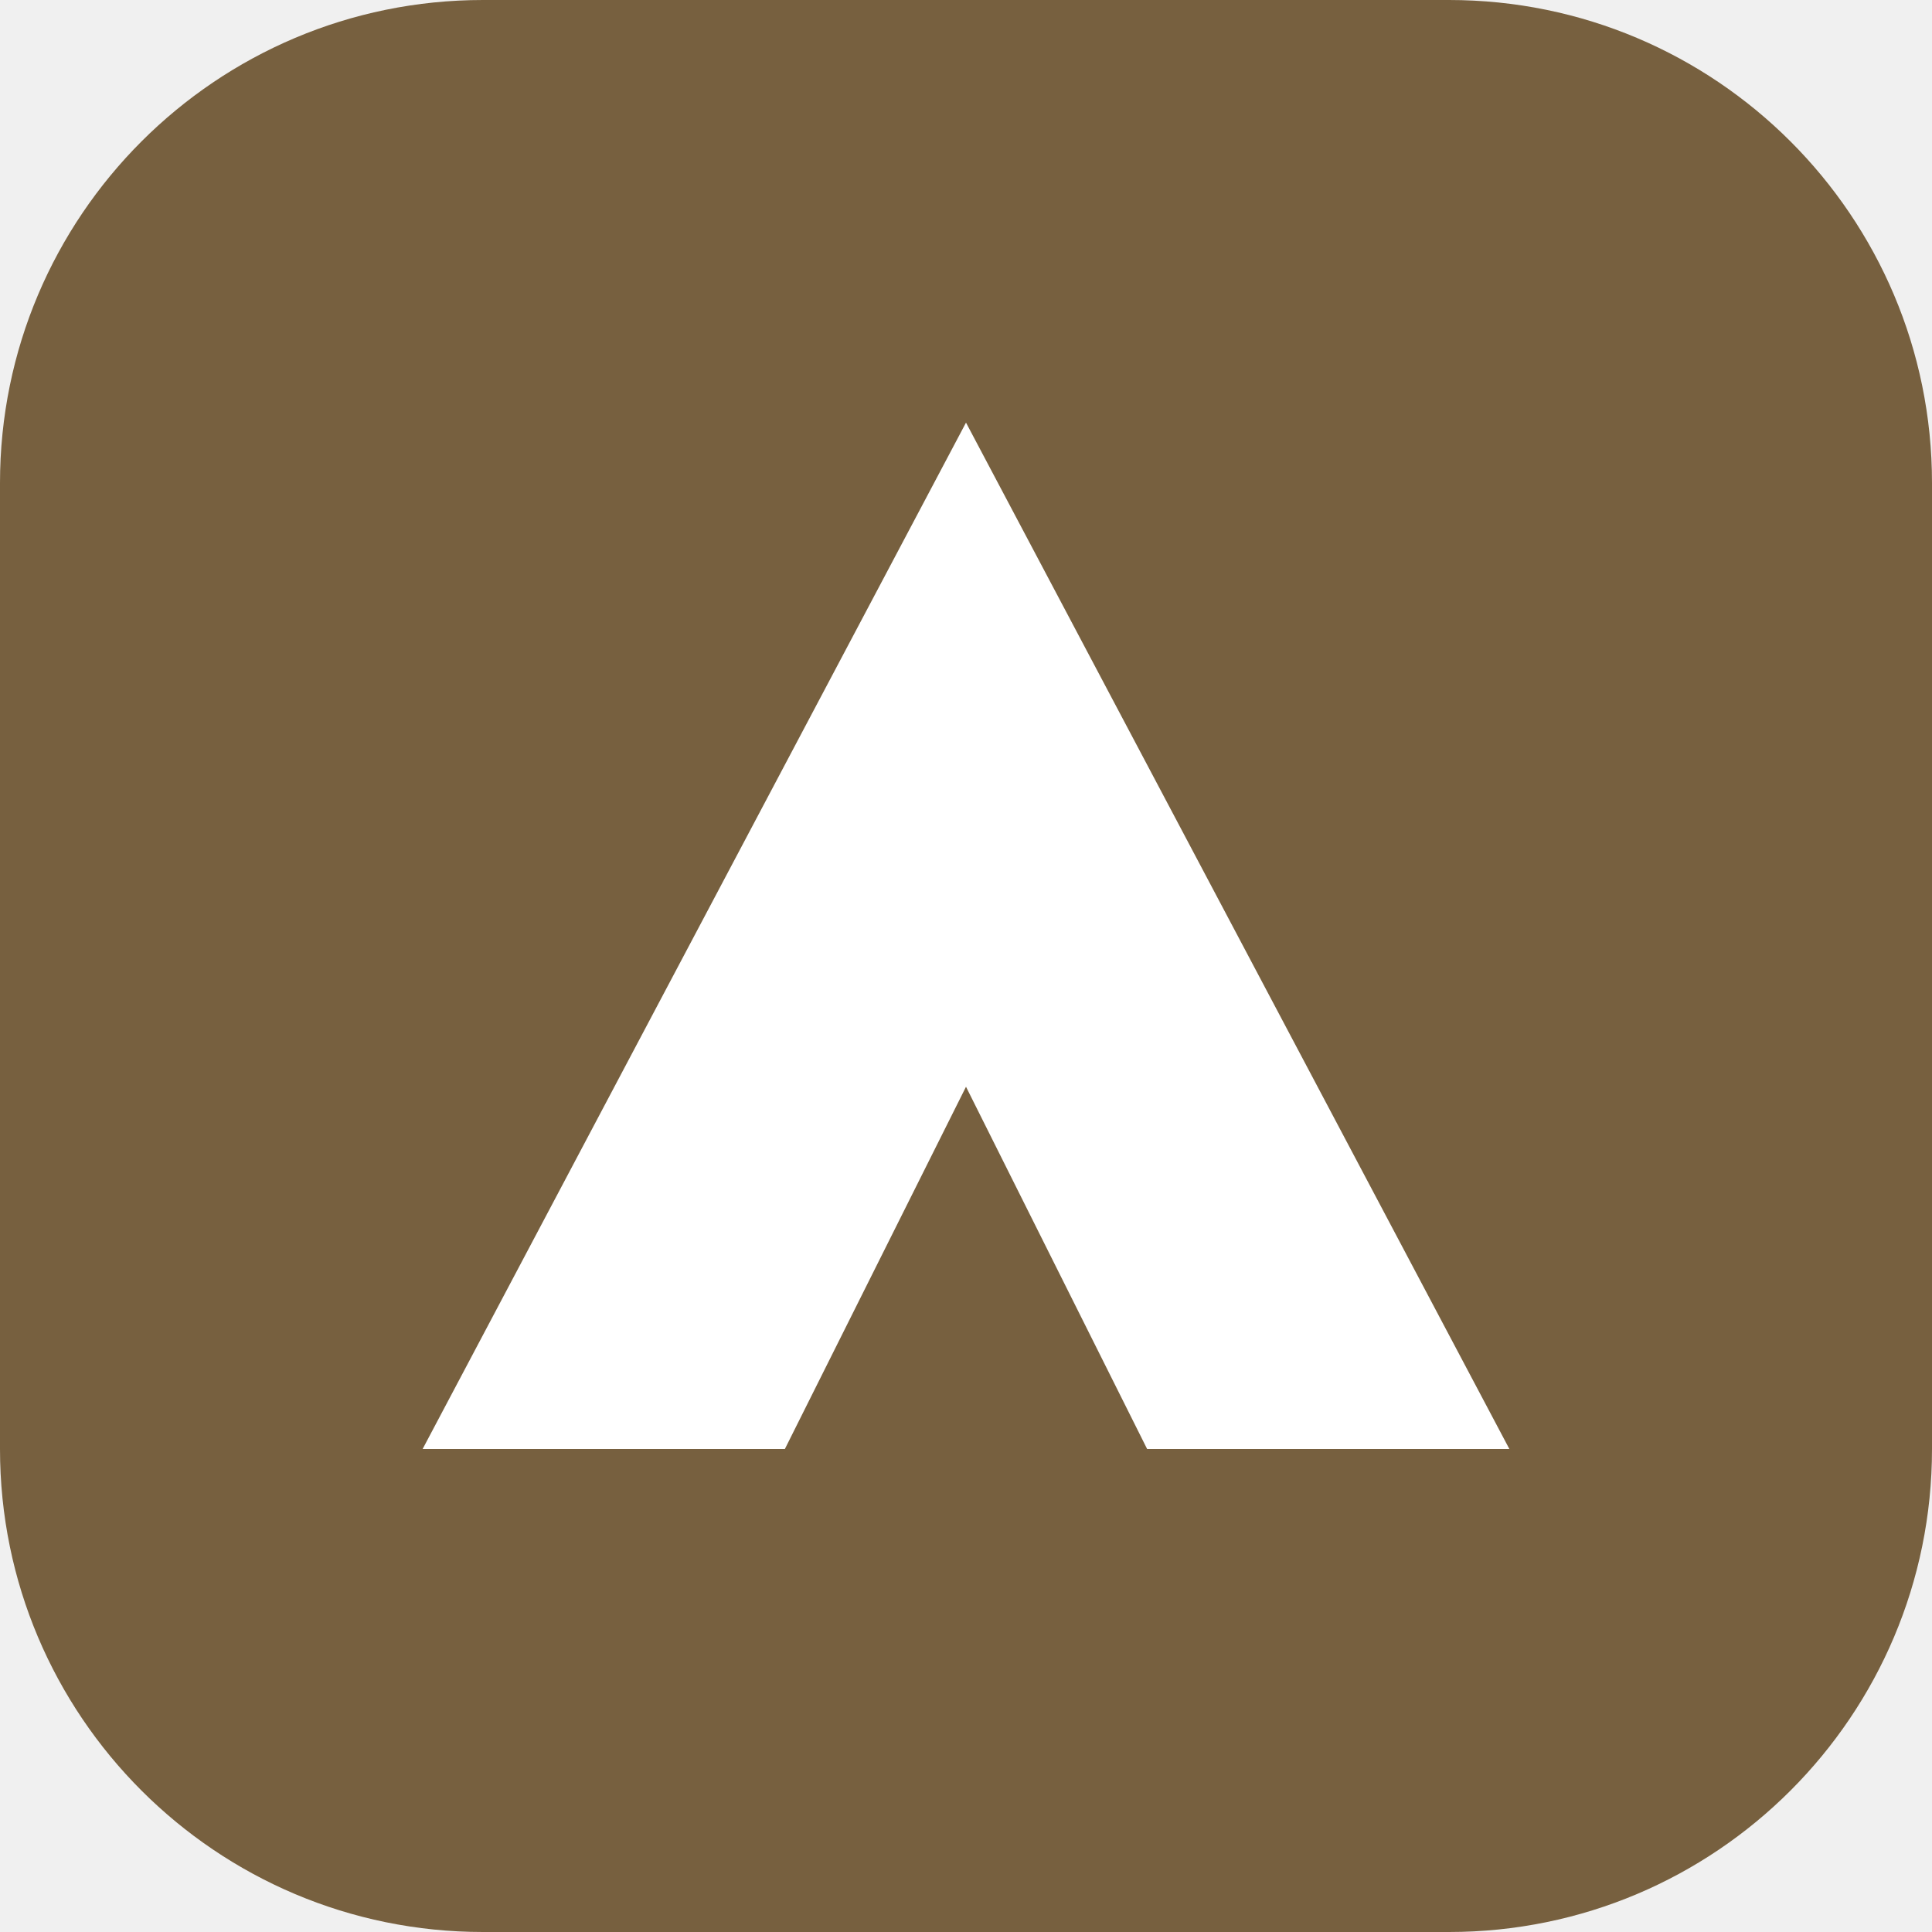
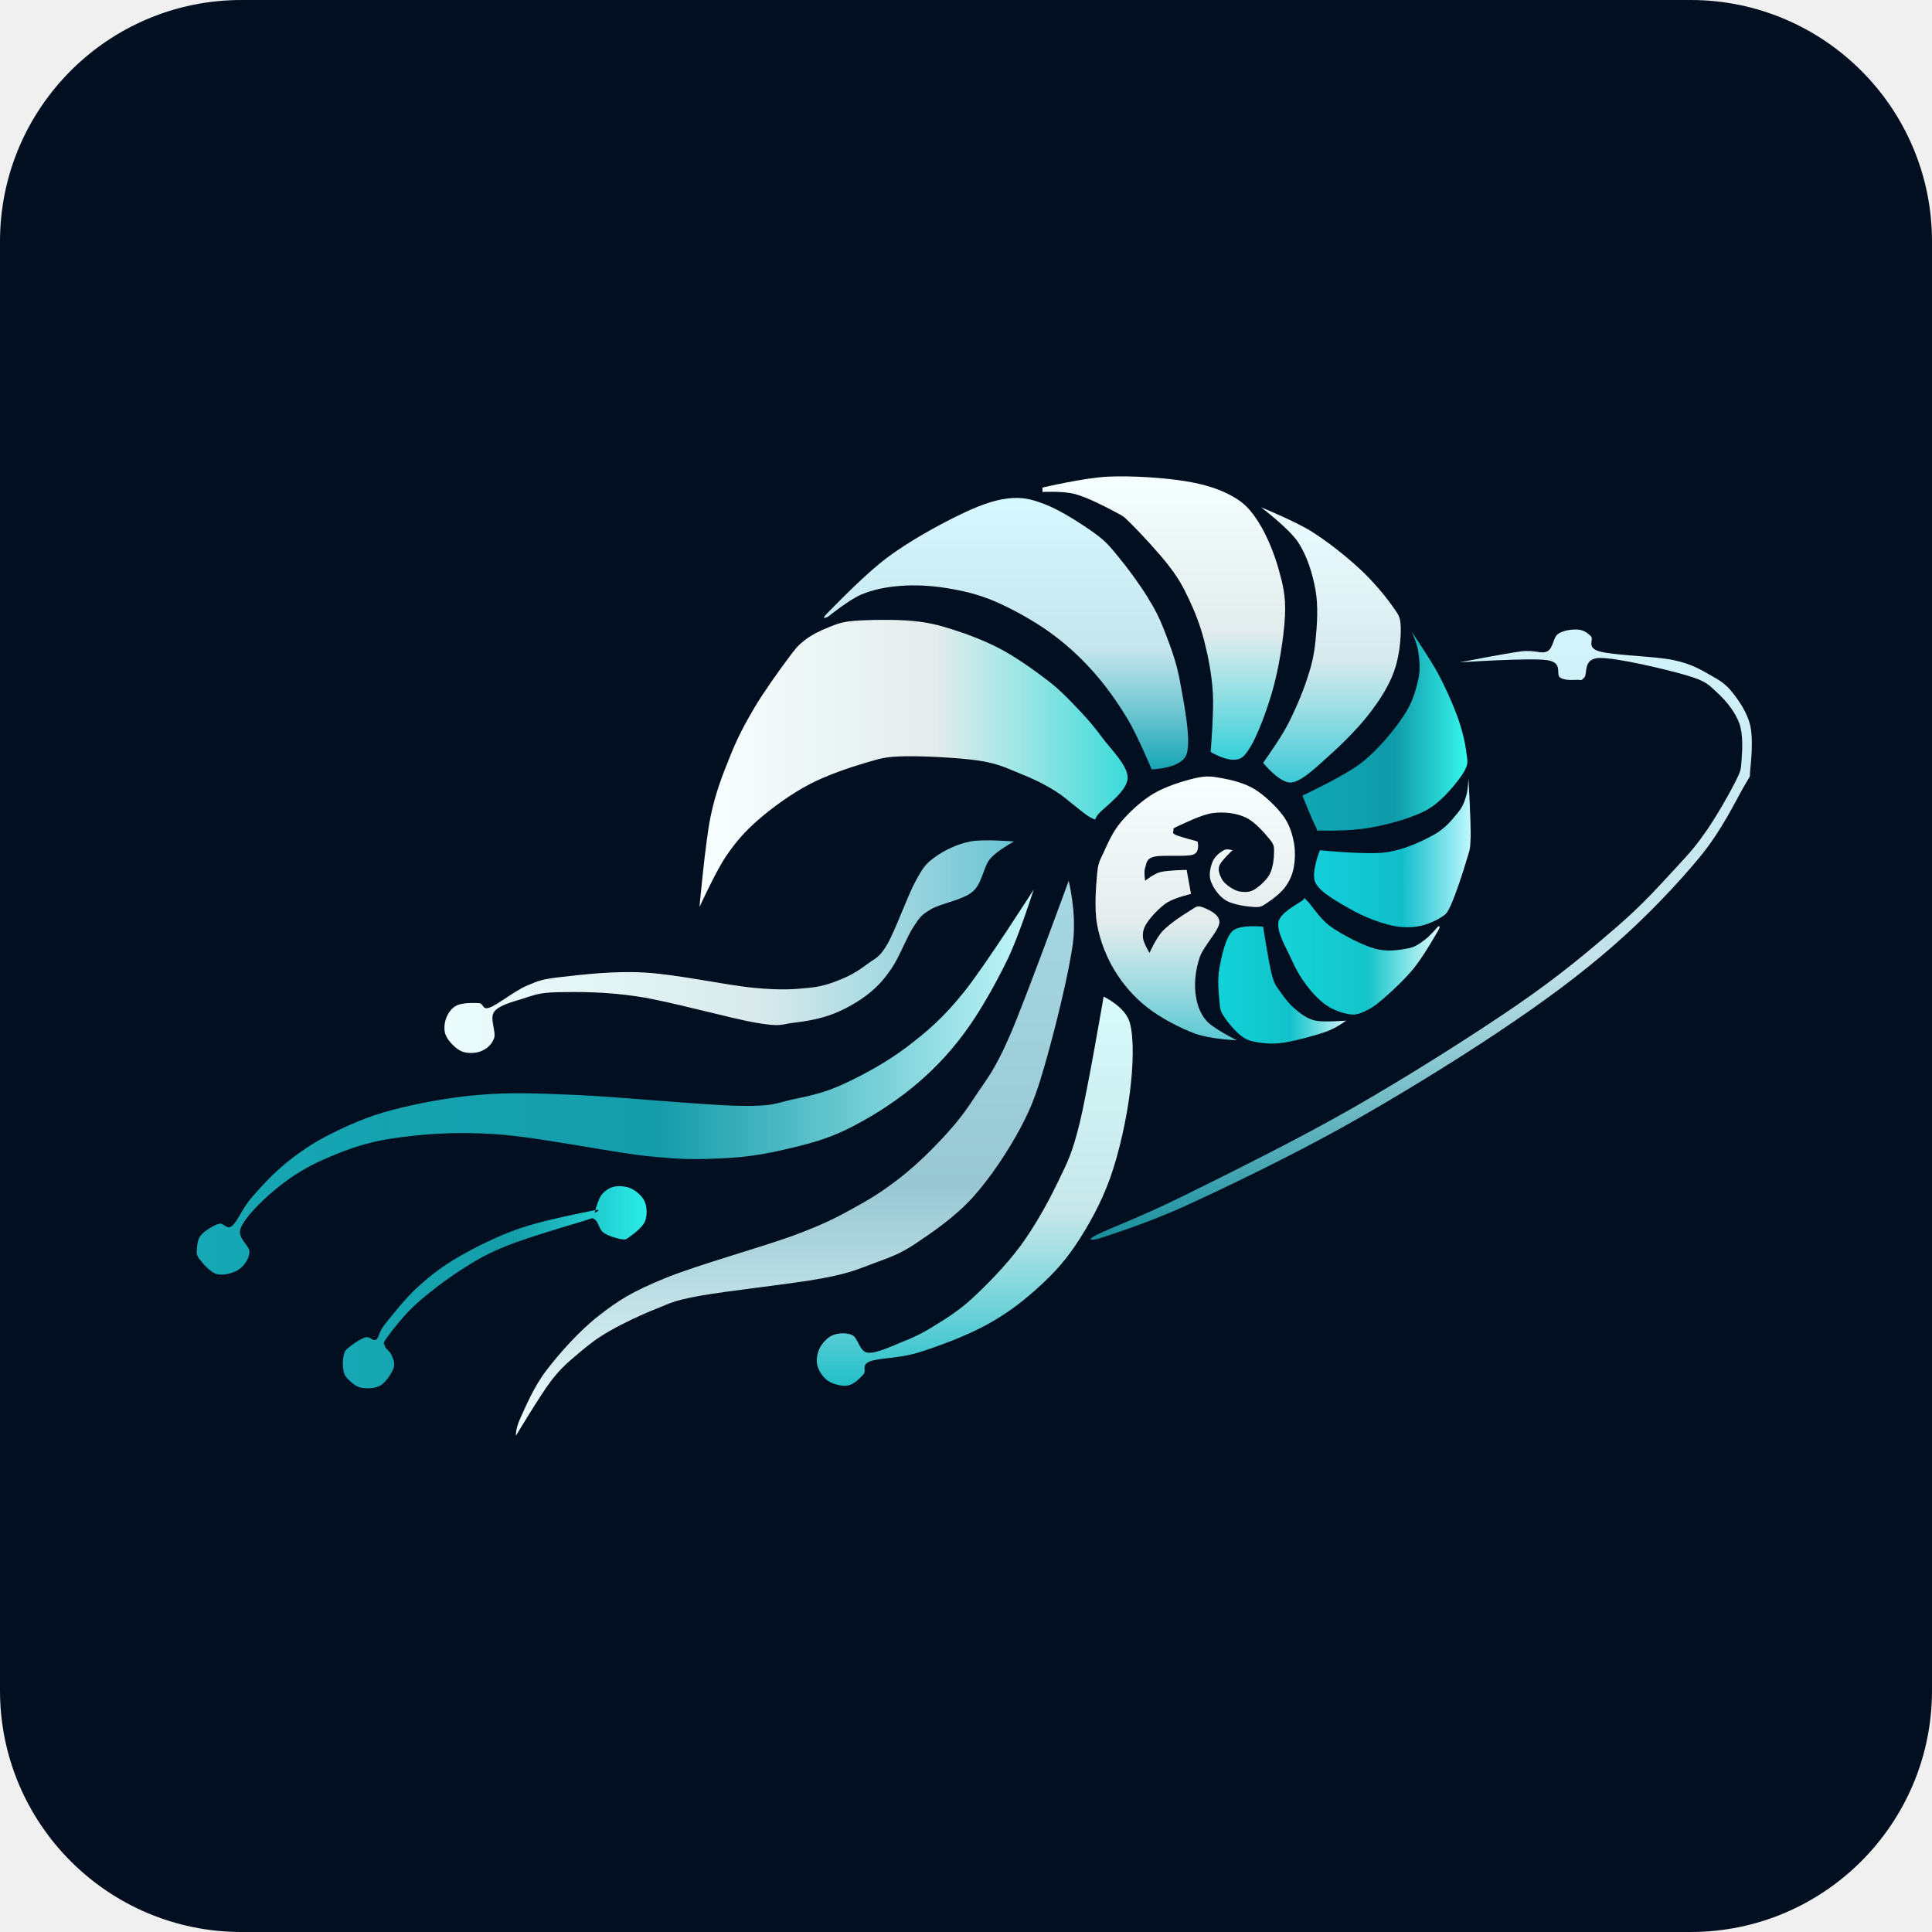
- <svg xmlns="http://www.w3.org/2000/svg" width="256" height="256" viewBox="0 0 32 32">
-   <rect width="32" height="32" rx="8" fill="#77603f" />
-   <path d="M7 24 16 7l9 17h-6l-3-6-3 6Z" fill="#fff" />
+ <svg xmlns="http://www.w3.org/2000/svg" width="512" height="512" viewBox="0 0 512 512" role="img" aria-label="Argonaut Labs">
+   <rect width="512" height="512" rx="64" fill="#020f20" />
+   <svg x="36" y="100" width="440" height="312" viewBox="356 180 760 490" role="img" aria-labelledby="title desc">
+     <defs>
+       <linearGradient id="g-1" gradientUnits="userSpaceOnUse" x1="770" y1="201" x2="770" y2="330">
+         <stop offset="0" stop-color="#F6FFFF" />
+         <stop offset=".55" stop-color="#F6FFFF" stop-opacity=".92" />
+         <stop offset="1" stop-color="#36D0D8" />
+       </linearGradient>
+       <linearGradient id="g-2" gradientUnits="userSpaceOnUse" x1="673" y1="211" x2="673" y2="336">
+         <stop offset="0" stop-color="#D6F8FF" />
+         <stop offset=".55" stop-color="#D6F8FF" stop-opacity=".92" />
+         <stop offset="1" stop-color="#13A4B3" />
+       </linearGradient>
+       <linearGradient id="g-3" gradientUnits="userSpaceOnUse" x1="871" y1="215" x2="871" y2="342">
+         <stop offset="0" stop-color="#EAFDFF" />
+         <stop offset=".55" stop-color="#EAFDFF" stop-opacity=".92" />
+         <stop offset="1" stop-color="#38C8D4" />
+       </linearGradient>
+       <linearGradient id="g-4" gradientUnits="userSpaceOnUse" x1="614" y1="267" x2="811" y2="267">
+         <stop offset="0" stop-color="#F7FFFF" />
+         <stop offset=".55" stop-color="#F7FFFF" stop-opacity=".92" />
+         <stop offset="1" stop-color="#38DBD9" />
+       </linearGradient>
+       <linearGradient id="g-5" gradientUnits="userSpaceOnUse" x1="796" y1="271" x2="796" y2="551">
+         <stop offset="0" stop-color="#D3F4FB" />
+         <stop offset=".55" stop-color="#D3F4FB" stop-opacity=".92" />
+         <stop offset="1" stop-color="#168F9D" />
+       </linearGradient>
+       <linearGradient id="g-6" gradientUnits="userSpaceOnUse" x1="890" y1="272" x2="966" y2="272">
+         <stop offset="0" stop-color="#10A7B5" />
+         <stop offset=".55" stop-color="#10A7B5" stop-opacity=".92" />
+         <stop offset="1" stop-color="#38F8ED" />
+       </linearGradient>
+       <linearGradient id="g-9" gradientUnits="userSpaceOnUse" x1="795" y1="339" x2="795" y2="460">
+         <stop offset="0" stop-color="#F8FFFF" />
+         <stop offset=".55" stop-color="#F8FFFF" stop-opacity=".92" />
+         <stop offset="1" stop-color="#58C8D3" />
+       </linearGradient>
+       <linearGradient id="g-10" gradientUnits="userSpaceOnUse" x1="896" y1="339" x2="968" y2="339">
+         <stop offset="0" stop-color="#12CED9" />
+         <stop offset=".55" stop-color="#12CED9" stop-opacity=".92" />
+         <stop offset="1" stop-color="#C7FAFF" />
+       </linearGradient>
+       <linearGradient id="g-11" gradientUnits="userSpaceOnUse" x1="498" y1="367" x2="759" y2="367">
+         <stop offset="0" stop-color="#ECFDFE" />
+         <stop offset=".55" stop-color="#ECFDFE" stop-opacity=".92" />
+         <stop offset="1" stop-color="#68C3D3" />
+       </linearGradient>
+       <linearGradient id="g-12" gradientUnits="userSpaceOnUse" x1="530" y1="386" x2="530" y2="641">
+         <stop offset="0" stop-color="#A6D8E3" />
+         <stop offset=".55" stop-color="#A6D8E3" stop-opacity=".92" />
+         <stop offset="1" stop-color="#F3FFFF" />
+       </linearGradient>
+       <linearGradient id="g-13" gradientUnits="userSpaceOnUse" x1="384" y1="390" x2="768" y2="390">
+         <stop offset="0" stop-color="#16A8B5" />
+         <stop offset=".55" stop-color="#16A8B5" stop-opacity=".92" />
+         <stop offset="1" stop-color="#C6F8FB" />
+       </linearGradient>
+       <linearGradient id="g-14" gradientUnits="userSpaceOnUse" x1="879" y1="395" x2="953" y2="395">
+         <stop offset="0" stop-color="#15D4D8" />
+         <stop offset=".55" stop-color="#15D4D8" stop-opacity=".92" />
+         <stop offset="1" stop-color="#E2FEFF" />
+       </linearGradient>
+       <linearGradient id="g-15" gradientUnits="userSpaceOnUse" x1="852" y1="407" x2="911" y2="407">
+         <stop offset="0" stop-color="#12D2D8" />
+         <stop offset=".55" stop-color="#12D2D8" stop-opacity=".92" />
+         <stop offset="1" stop-color="#D8F9FB" />
+       </linearGradient>
+       <linearGradient id="g-16" gradientUnits="userSpaceOnUse" x1="668" y1="439" x2="668" y2="618">
+         <stop offset="0" stop-color="#D8FAFB" />
+         <stop offset=".55" stop-color="#D8FAFB" stop-opacity=".92" />
+         <stop offset="1" stop-color="#20BFC8" />
+       </linearGradient>
+       <linearGradient id="g-17" gradientUnits="userSpaceOnUse" x1="451" y1="526" x2="591" y2="526">
+         <stop offset="0" stop-color="#16A9B5" />
+         <stop offset=".55" stop-color="#16A9B5" stop-opacity=".92" />
+         <stop offset="1" stop-color="#2AEEE9" />
+       </linearGradient>
+     </defs>
+     <g id="argonaut-emblem">
+       <path d="M 771 206 C 771 206 771 208 771 208 C 771 208 780.5 207.5 786 209 C 791.5 210.5 799.67 214.67 804 217 C 808.33 219.33 807.83 218.83 812 223 C 816.17 227.17 824.67 236.33 829 242 C 833.33 247.67 835.33 251.33 838 257 C 840.67 262.67 843.17 268.83 845 276 C 846.83 283.17 848.5 291.5 849 300 C 849.5 308.5 848 327 848 327 C 848 327 858.33 333.5 863 329 C 867.67 324.5 872.83 310.67 876 300 C 879.17 289.33 881.5 274.5 882 265 C 882.5 255.5 881 250.17 879 243 C 877 235.83 873.5 227.5 870 222 C 866.5 216.5 863.67 213.17 858 210 C 852.33 206.83 845.5 204.5 836 203 C 826.5 201.5 811.83 200.5 801 201 C 790.17 201.5 771 206 771 206 Z" fill="url(#g-1)" fill-rule="evenodd" />
+       <path d="M 673 263 C 668.5 267.5 673 265 673 265 C 673 265 682.5 257.33 688 255 C 693.5 252.67 699.5 251.5 706 251 C 712.5 250.5 719.83 250.83 727 252 C 734.17 253.17 741.17 254.67 749 258 C 756.83 261.33 766.5 266.67 774 272 C 781.5 277.33 788 283.33 794 290 C 800 296.67 805.5 304.5 810 312 C 814.5 319.5 821 335 821 335 C 821 335 834.83 334.67 837 328 C 839.17 321.33 835.67 304.33 834 295 C 832.33 285.67 829.5 278.5 827 272 C 824.5 265.5 822.5 261.67 819 256 C 815.5 250.33 810 242.83 806 238 C 802 233.17 800.5 231 795 227 C 789.5 223 779.67 216.67 773 214 C 766.33 211.33 761.83 210.17 755 211 C 748.17 211.83 741.17 214.5 732 219 C 722.83 223.5 709.83 230.67 700 238 C 690.17 245.33 677.5 258.5 673 263 Z" fill="url(#g-2)" fill-rule="evenodd" />
+       <path d="M 871 215 C 871 215 883.83 224.67 888 231 C 892.17 237.33 894.67 245.5 896 253 C 897.33 260.5 896.67 269.17 896 276 C 895.33 282.83 894.17 287.5 892 294 C 889.83 300.5 886.33 308.67 883 315 C 879.67 321.33 872 332 872 332 C 872 332 879.83 341.67 885 341 C 890.17 340.33 897 333.33 903 328 C 909 322.67 916.17 315.33 921 309 C 925.83 302.67 929.67 296.5 932 290 C 934.33 283.5 935.17 275 935 270 C 934.83 265 934.17 264.5 931 260 C 927.83 255.5 922.17 248.67 916 243 C 909.83 237.33 901.5 230.67 894 226 C 886.5 221.33 871 215 871 215 Z" fill="url(#g-3)" fill-rule="evenodd" />
+       <path d="M 810 339 C 810.17 333.17 802 325.5 798 320 C 794 314.5 790.17 310.33 786 306 C 781.83 301.67 778.67 298.33 773 294 C 767.33 289.67 759.17 283.83 752 280 C 744.83 276.17 736.83 273.17 730 271 C 723.17 268.83 718.5 267.67 711 267 C 703.5 266.33 691.33 266.5 685 267 C 678.67 267.5 676.83 268.5 673 270 C 669.17 271.5 665.17 273.5 662 276 C 658.83 278.5 657.83 279.83 654 285 C 650.17 290.17 643.33 299.67 639 307 C 634.67 314.33 631.33 320.67 628 329 C 624.67 337.33 621.33 345.5 619 357 C 616.67 368.5 614 398 614 398 C 614 398 621.5 381.67 626 375 C 630.5 368.33 634.67 363.5 641 358 C 647.33 352.5 655.83 346.33 664 342 C 672.17 337.67 682.67 334.17 690 332 C 697.33 329.83 699.33 329.17 708 329 C 716.67 328.83 733.17 329.67 742 331 C 750.83 332.33 755.17 334.67 761 337 C 766.83 339.33 771.67 341.67 777 345 C 782.33 348.33 789.67 355.33 793 357 C 796.33 358.67 794.17 358 797 355 C 799.83 352 809.83 344.83 810 339 Z" fill="url(#g-4)" fill-rule="evenodd" />
+       <path d="M 1087 300 C 1084 296.17 1081.5 294.5 1077 292 C 1072.5 289.5 1068.5 286.83 1060 285 C 1051.5 283.17 1032.33 282.83 1026 281 C 1019.67 279.17 1023.67 275.67 1022 274 C 1020.33 272.33 1018.5 271.17 1016 271 C 1013.5 270.83 1009.33 271.33 1007 273 C 1004.67 274.67 1004.83 279.67 1002 281 C 999.17 282.33 996.67 280.17 990 281 C 983.33 281.83 962 286 962 286 C 962 286 994.33 283.83 1002 285 C 1009.67 286.17 1005.67 291.5 1008 293 C 1010.33 294.5 1014.17 294 1016 294 C 1017.83 294 1017.33 294.67 1019 293 C 1020.67 291.33 1018.17 284.17 1026 284 C 1033.83 283.83 1057 289.33 1066 292 C 1075 294.67 1076 296.33 1080 300 C 1084 303.67 1088.17 308.83 1090 314 C 1091.83 319.17 1091.33 326.5 1091 331 C 1090.67 335.5 1090.67 335.67 1088 341 C 1085.33 346.33 1079.5 356.5 1075 363 C 1070.5 369.5 1067.83 372.67 1061 380 C 1054.17 387.33 1046.17 396.5 1034 407 C 1021.83 417.5 1008.17 429.17 988 443 C 967.83 456.83 938.33 475.5 913 490 C 887.67 504.5 855.5 520.33 836 530 C 816.5 539.67 802.67 544.67 796 548 C 789.33 551.33 796 550 796 550 C 796 550 817.33 543.5 836 535 C 854.67 526.5 884 512.33 908 499 C 932 485.67 959.33 468.83 980 455 C 1000.67 441.17 1016.67 429.33 1032 416 C 1047.33 402.67 1062 387.17 1072 375 C 1082 362.83 1088.17 349.67 1092 343 C 1095.83 336.33 1094.5 339.67 1095 335 C 1095.5 330.33 1096.33 320.83 1095 315 C 1093.67 309.17 1090 303.83 1087 300 Z" fill="url(#g-5)" fill-rule="evenodd" />
+       <path d="M 940 272 C 940 272 942.5 277.33 943 281 C 943.5 284.67 944.17 289 943 294 C 941.83 299 940.33 304.67 936 311 C 931.67 317.33 924.67 326 917 332 C 909.33 338 890 347 890 347 C 890 347 894.5 358.33 896 361 C 897.5 363.67 895.17 362.83 899 363 C 902.83 363.17 912.33 363 919 362 C 925.67 361 933.5 359 939 357 C 944.5 355 947.83 353.5 952 350 C 956.17 346.5 961.83 339.83 964 336 C 966.17 332.17 965.5 331.17 965 327 C 964.5 322.83 963.17 317 961 311 C 958.83 305 955.5 297.5 952 291 C 948.5 284.5 940 272 940 272 Z" fill="url(#g-6)" fill-rule="evenodd" />
+       <path d="M 841 339 C 835.83 340.17 827.67 342.67 822 346 C 816.33 349.33 810.83 354.5 807 359 C 803.17 363.5 800.83 369 799 373 C 797.17 377 796.5 377.5 796 383 C 795.5 388.5 794.67 398.67 796 406 C 797.33 413.33 800.17 420.67 804 427 C 807.83 433.33 812.83 439.17 819 444 C 825.17 448.83 834.17 453.5 841 456 C 847.83 458.5 860 459 860 459 C 860 459 849.17 453.67 846 450 C 842.83 446.33 841.5 441.83 841 437 C 840.5 432.17 841.17 426.33 843 421 C 844.83 415.67 851.83 408.83 852 405 C 852.17 401.17 846.33 398.83 844 398 C 841.67 397.17 841 398.17 838 400 C 835 401.83 829 405.83 826 409 C 823 412.17 820 419 820 419 C 820 419 817.17 414.33 817 412 C 816.83 409.67 817.17 407.67 819 405 C 820.83 402.33 824.67 398.17 828 396 C 831.33 393.83 839 392 839 392 C 839 392 837 381 837 381 C 837 381 828.17 381.17 825 382 C 821.83 382.83 818 386 818 386 C 818 386 817.33 381.83 818 380 C 818.67 378.17 818.33 376 822 375 C 825.67 374 836.67 375.17 840 374 C 843.33 372.83 842 368 842 368 C 842 368 833.83 365.83 832 365 C 830.17 364.17 830.83 363.67 831 363 C 831.17 362.33 830 362.33 833 361 C 836 359.67 843.83 355.67 849 355 C 854.17 354.33 859.67 355 864 357 C 868.33 359 872.83 364.33 875 367 C 877.17 369.67 877 370.33 877 373 C 877 375.67 876.5 380.17 875 383 C 873.5 385.83 870.17 388.67 868 390 C 865.83 391.33 863.83 391.17 862 391 C 860.17 390.83 858.5 390 857 389 C 855.5 388 853.83 386.67 853 385 C 852.17 383.33 851.17 381.17 852 379 C 852.83 376.83 858 372 858 372 C 858 372 855.5 371.17 854 372 C 852.5 372.83 850 374.67 849 377 C 848 379.33 847 383 848 386 C 849 389 851.67 393 855 395 C 858.33 397 864.83 397.83 868 398 C 871.17 398.17 871.67 397.5 874 396 C 876.33 394.5 880 391.67 882 389 C 884 386.33 885.33 383.5 886 380 C 886.67 376.5 886.83 372 886 368 C 885.17 364 884 360 881 356 C 878 352 872.67 346.83 868 344 C 863.33 341.17 857.5 339.83 853 339 C 848.5 338.17 846.17 337.83 841 339 Z" fill="url(#g-9)" fill-rule="evenodd" />
+       <path d="M 966 339 C 966 339 965.83 344.33 965 347 C 964.17 349.67 963.5 352 961 355 C 958.5 358 955.5 362 950 365 C 944.5 368 936.67 371.83 928 373 C 919.33 374.17 898 372 898 372 C 898 372 893.67 382.5 896 387 C 898.33 391.5 906.5 395.83 912 399 C 917.5 402.17 924 404.67 929 406 C 934 407.33 938 407.5 942 407 C 946 406.5 950.33 404.67 953 403 C 955.67 401.33 956 401.33 958 397 C 960 392.67 963.5 382.17 965 377 C 966.5 371.83 966.83 372.33 967 366 C 967.17 359.67 966 339 966 339 Z" fill="url(#g-10)" fill-rule="evenodd" />
+       <path d="M 758 368 C 758 368 744 366.83 738 368 C 732 369.17 726.17 372 722 375 C 717.83 378 716.67 379.33 713 386 C 709.33 392.67 703.67 408.67 700 415 C 696.33 421.33 694.5 421.33 691 424 C 687.5 426.67 683.5 429.17 679 431 C 674.5 432.83 670.67 434.33 664 435 C 657.33 435.67 651.5 436.17 639 435 C 626.5 433.83 603.67 428.83 589 428 C 574.33 427.17 560 429 551 430 C 542 431 540.5 431.67 535 434 C 529.5 436.33 521.67 442.67 518 444 C 514.33 445.33 515.5 442.17 513 442 C 510.5 441.83 505.5 441.83 503 443 C 500.5 444.17 498.83 446.67 498 449 C 497.17 451.33 496.83 454.5 498 457 C 499.17 459.5 502.33 462.83 505 464 C 507.67 465.17 511.5 465 514 464 C 516.5 463 519 461 520 458 C 521 455 517.83 449 520 446 C 522.17 443 528.17 441.5 533 440 C 537.83 438.5 540.17 437.17 549 437 C 557.83 436.83 570.83 436.67 586 439 C 601.17 441.33 628.17 449 640 451 C 651.83 453 651.17 451.67 657 451 C 662.83 450.33 669.33 449.17 675 447 C 680.67 444.83 686.5 441.5 691 438 C 695.5 434.5 698.5 431.17 702 426 C 705.5 420.83 709 411.5 712 407 C 715 402.5 715.5 401.67 720 399 C 724.5 396.33 734.5 394.83 739 391 C 743.5 387.17 743.83 379.83 747 376 C 750.17 372.17 758 368 758 368 Z" fill="url(#g-11)" fill-rule="evenodd" />
+       <path d="M 783 386 C 783 386 763.17 440.5 756 457 C 748.83 473.5 745 477.33 740 485 C 735 492.67 731.5 497 726 503 C 720.5 509 713.67 515.67 707 521 C 700.33 526.33 694.17 530.5 686 535 C 677.83 539.5 672.67 542.5 658 548 C 643.33 553.5 613 561.83 598 568 C 583 574.17 577 578 568 585 C 559 592 550 602.17 544 610 C 538 617.83 534.33 627 532 632 C 529.67 637 530 640 530 640 C 530 640 541.17 621.33 546 615 C 550.83 608.67 554.5 605.83 559 602 C 563.5 598.17 567.17 595.33 573 592 C 578.83 588.67 587.17 584.67 594 582 C 600.83 579.33 601.33 578.33 614 576 C 626.67 573.67 656.67 570.5 670 568 C 683.33 565.5 686.83 563.67 694 561 C 701.17 558.33 705.5 557 713 552 C 720.5 547 731 539.83 739 531 C 747 522.17 755.33 509.67 761 499 C 766.67 488.33 769 481.17 773 467 C 777 452.83 783.33 427.5 785 414 C 786.67 400.5 783 386 783 386 Z" fill="url(#g-12)" fill-rule="evenodd" />
+       <path d="M 767 390 C 767 390 744.67 425 735 437 C 725.33 449 718.17 455 709 462 C 699.83 469 688.67 475 680 479 C 671.33 483 665 484.33 657 486 C 649 487.67 648.67 489.33 632 489 C 615.33 488.67 576.83 484.83 557 484 C 537.17 483.17 527 482.83 513 484 C 499 485.17 484.33 488 473 491 C 461.67 494 453 498 445 502 C 437 506 431 510.17 425 515 C 419 519.83 413.17 526.17 409 531 C 404.83 535.83 402.5 542 400 544 C 397.5 546 396.33 542.33 394 543 C 391.67 543.67 387.67 546.17 386 548 C 384.33 549.83 384.17 552.17 384 554 C 383.83 555.83 383.5 557 385 559 C 386.5 561 390 565.17 393 566 C 396 566.83 400.5 565.67 403 564 C 405.5 562.33 407.83 559.17 408 556 C 408.17 552.83 402.17 549.67 404 545 C 405.83 540.33 412.83 533.17 419 528 C 425.17 522.83 432 518 441 514 C 450 510 459.67 506 473 504 C 486.33 502 501.5 500.67 521 502 C 540.5 503.33 572.67 510.17 590 512 C 607.33 513.83 614.5 513.5 625 513 C 635.5 512.5 643.67 511.17 653 509 C 662.33 506.83 671.33 504.67 681 500 C 690.67 495.33 702 488.33 711 481 C 720 473.67 727.67 465.83 735 456 C 742.33 446.17 749.67 433 755 422 C 760.33 411 767 390 767 390 Z" fill="url(#g-13)" fill-rule="evenodd" />
+       <path d="M 879 405 C 878.17 409.5 882.83 417.17 885 422 C 887.17 426.83 889.33 430.5 892 434 C 894.67 437.5 897.83 440.83 901 443 C 904.17 445.17 908.17 446.5 911 447 C 913.83 447.5 915.33 447.17 918 446 C 920.67 444.83 923.17 443.33 927 440 C 930.83 436.67 936.83 431.17 941 426 C 945.17 420.83 950.17 412.17 952 409 C 953.83 405.83 952 407 952 407 C 952 407 948.33 411.33 946 413 C 943.67 414.67 941.83 416.33 938 417 C 934.17 417.67 928.83 418.67 923 417 C 917.17 415.33 908.17 410.67 903 407 C 897.83 403.33 894.17 397 892 395 C 889.83 393 892.17 393.33 890 395 C 887.83 396.67 879.83 400.5 879 405 Z" fill="url(#g-14)" fill-rule="evenodd" />
+       <path d="M 858 409 C 854.67 412.17 853 420.67 852 426 C 851 431.33 851.67 437.33 852 441 C 852.33 444.67 852.33 445.33 854 448 C 855.67 450.67 859.33 455 862 457 C 864.67 459 866.67 459.5 870 460 C 873.33 460.5 876.83 460.83 882 460 C 887.17 459.17 896.33 456.67 901 455 C 905.67 453.33 910 450 910 450 C 910 450 899.83 450.83 896 450 C 892.17 449.17 889.67 447.17 887 445 C 884.33 442.83 881.83 439.67 880 437 C 878.17 434.33 877.33 434 876 429 C 874.67 424 872 407 872 407 C 872 407 861.33 405.83 858 409 Z" fill="url(#g-15)" fill-rule="evenodd" />
+       <path d="M 799 439 C 799 439 791.5 482.83 788 497 C 784.5 511.17 782.5 514.67 778 524 C 773.5 533.33 767.5 544.17 761 553 C 754.5 561.83 745.67 570.83 739 577 C 732.33 583.17 726.33 586.67 721 590 C 715.67 593.33 712 595 707 597 C 702 599 694.83 602.5 691 602 C 687.17 601.5 686.67 595.33 684 594 C 681.33 592.67 677.5 593 675 594 C 672.5 595 670.17 597.67 669 600 C 667.83 602.33 667.33 605.5 668 608 C 668.67 610.5 670.67 613.5 673 615 C 675.33 616.5 679.33 617.5 682 617 C 684.67 616.5 687.33 613.83 689 612 C 690.67 610.17 687.83 607.67 692 606 C 696.17 604.33 705.33 604.67 714 602 C 722.67 599.33 735.17 594.67 744 590 C 752.83 585.33 760 580.17 767 574 C 774 567.83 780.17 561.67 786 553 C 791.83 544.33 797.83 533.67 802 522 C 806.17 510.33 809.5 494.83 811 483 C 812.5 471.17 813 458.33 811 451 C 809 443.67 799 439 799 439 Z" fill="url(#g-16)" fill-rule="evenodd" />
+       <path d="M 589 533 C 588 530.5 585.33 528.17 583 527 C 580.67 525.83 577.33 525.5 575 526 C 572.67 526.5 570.5 528 569 530 C 567.5 532 566 538 566 538 C 566 538 570.67 535.83 565 537 C 559.33 538.17 542.17 541.5 532 545 C 521.83 548.5 511.83 553.5 504 558 C 496.17 562.5 490.67 566.83 485 572 C 479.33 577.17 473.17 585 470 589 C 466.83 593 467.5 595 466 596 C 464.5 597 463.17 594.33 461 595 C 458.83 595.67 454.67 598.5 453 600 C 451.33 601.5 451.33 602.33 451 604 C 450.67 605.67 450.67 608.33 451 610 C 451.33 611.67 451.67 612.67 453 614 C 454.33 615.33 456.5 617.5 459 618 C 461.5 618.5 465.5 618.5 468 617 C 470.5 615.5 473.17 611.33 474 609 C 474.83 606.67 473.67 604.67 473 603 C 472.33 601.33 470.33 600.33 470 599 C 469.67 597.67 468.67 598.17 471 595 C 473.33 591.83 478.33 585.17 484 580 C 489.67 574.83 498 568.5 505 564 C 512 559.5 516.83 556.67 526 553 C 535.17 549.33 553.33 544 560 542 C 566.67 540 564.33 540.17 566 541 C 567.67 541.83 568 545.5 570 547 C 572 548.5 576 549.67 578 550 C 580 550.33 580.17 550.33 582 549 C 583.83 547.67 587.83 544.67 589 542 C 590.17 539.33 590 535.5 589 533 Z" fill="url(#g-17)" fill-rule="evenodd" />
+     </g>
+   </svg>
</svg>
